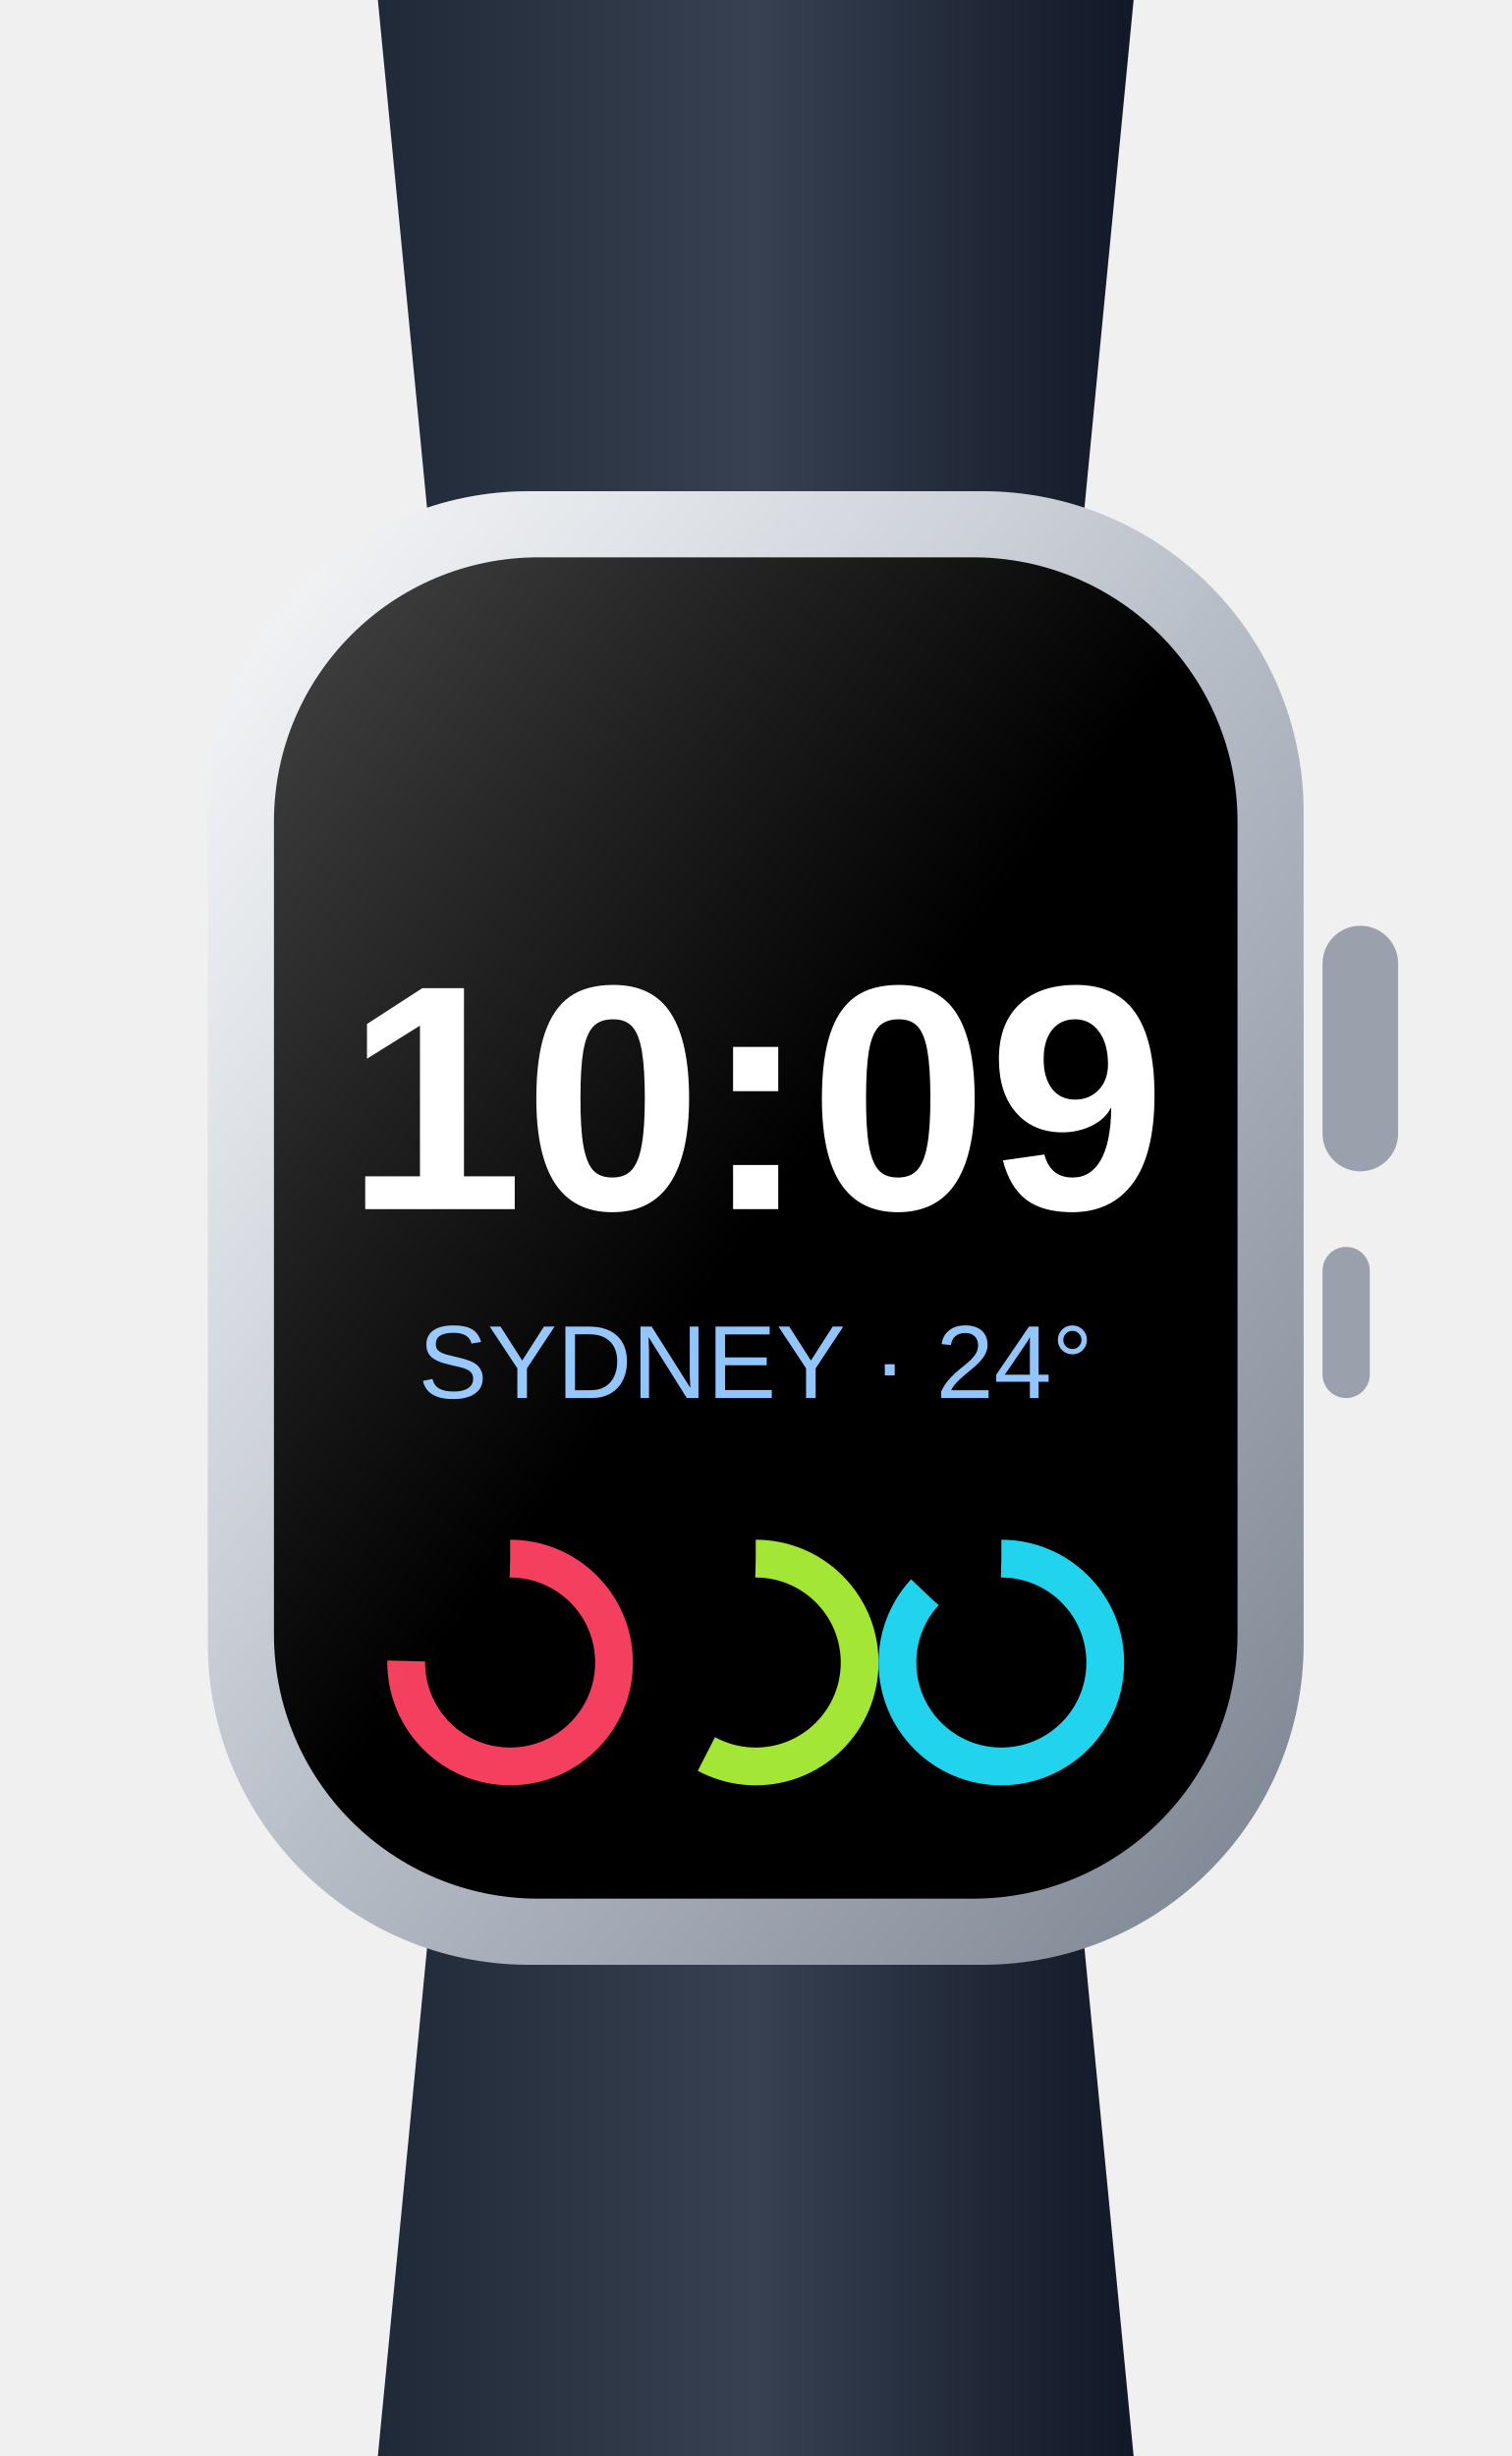
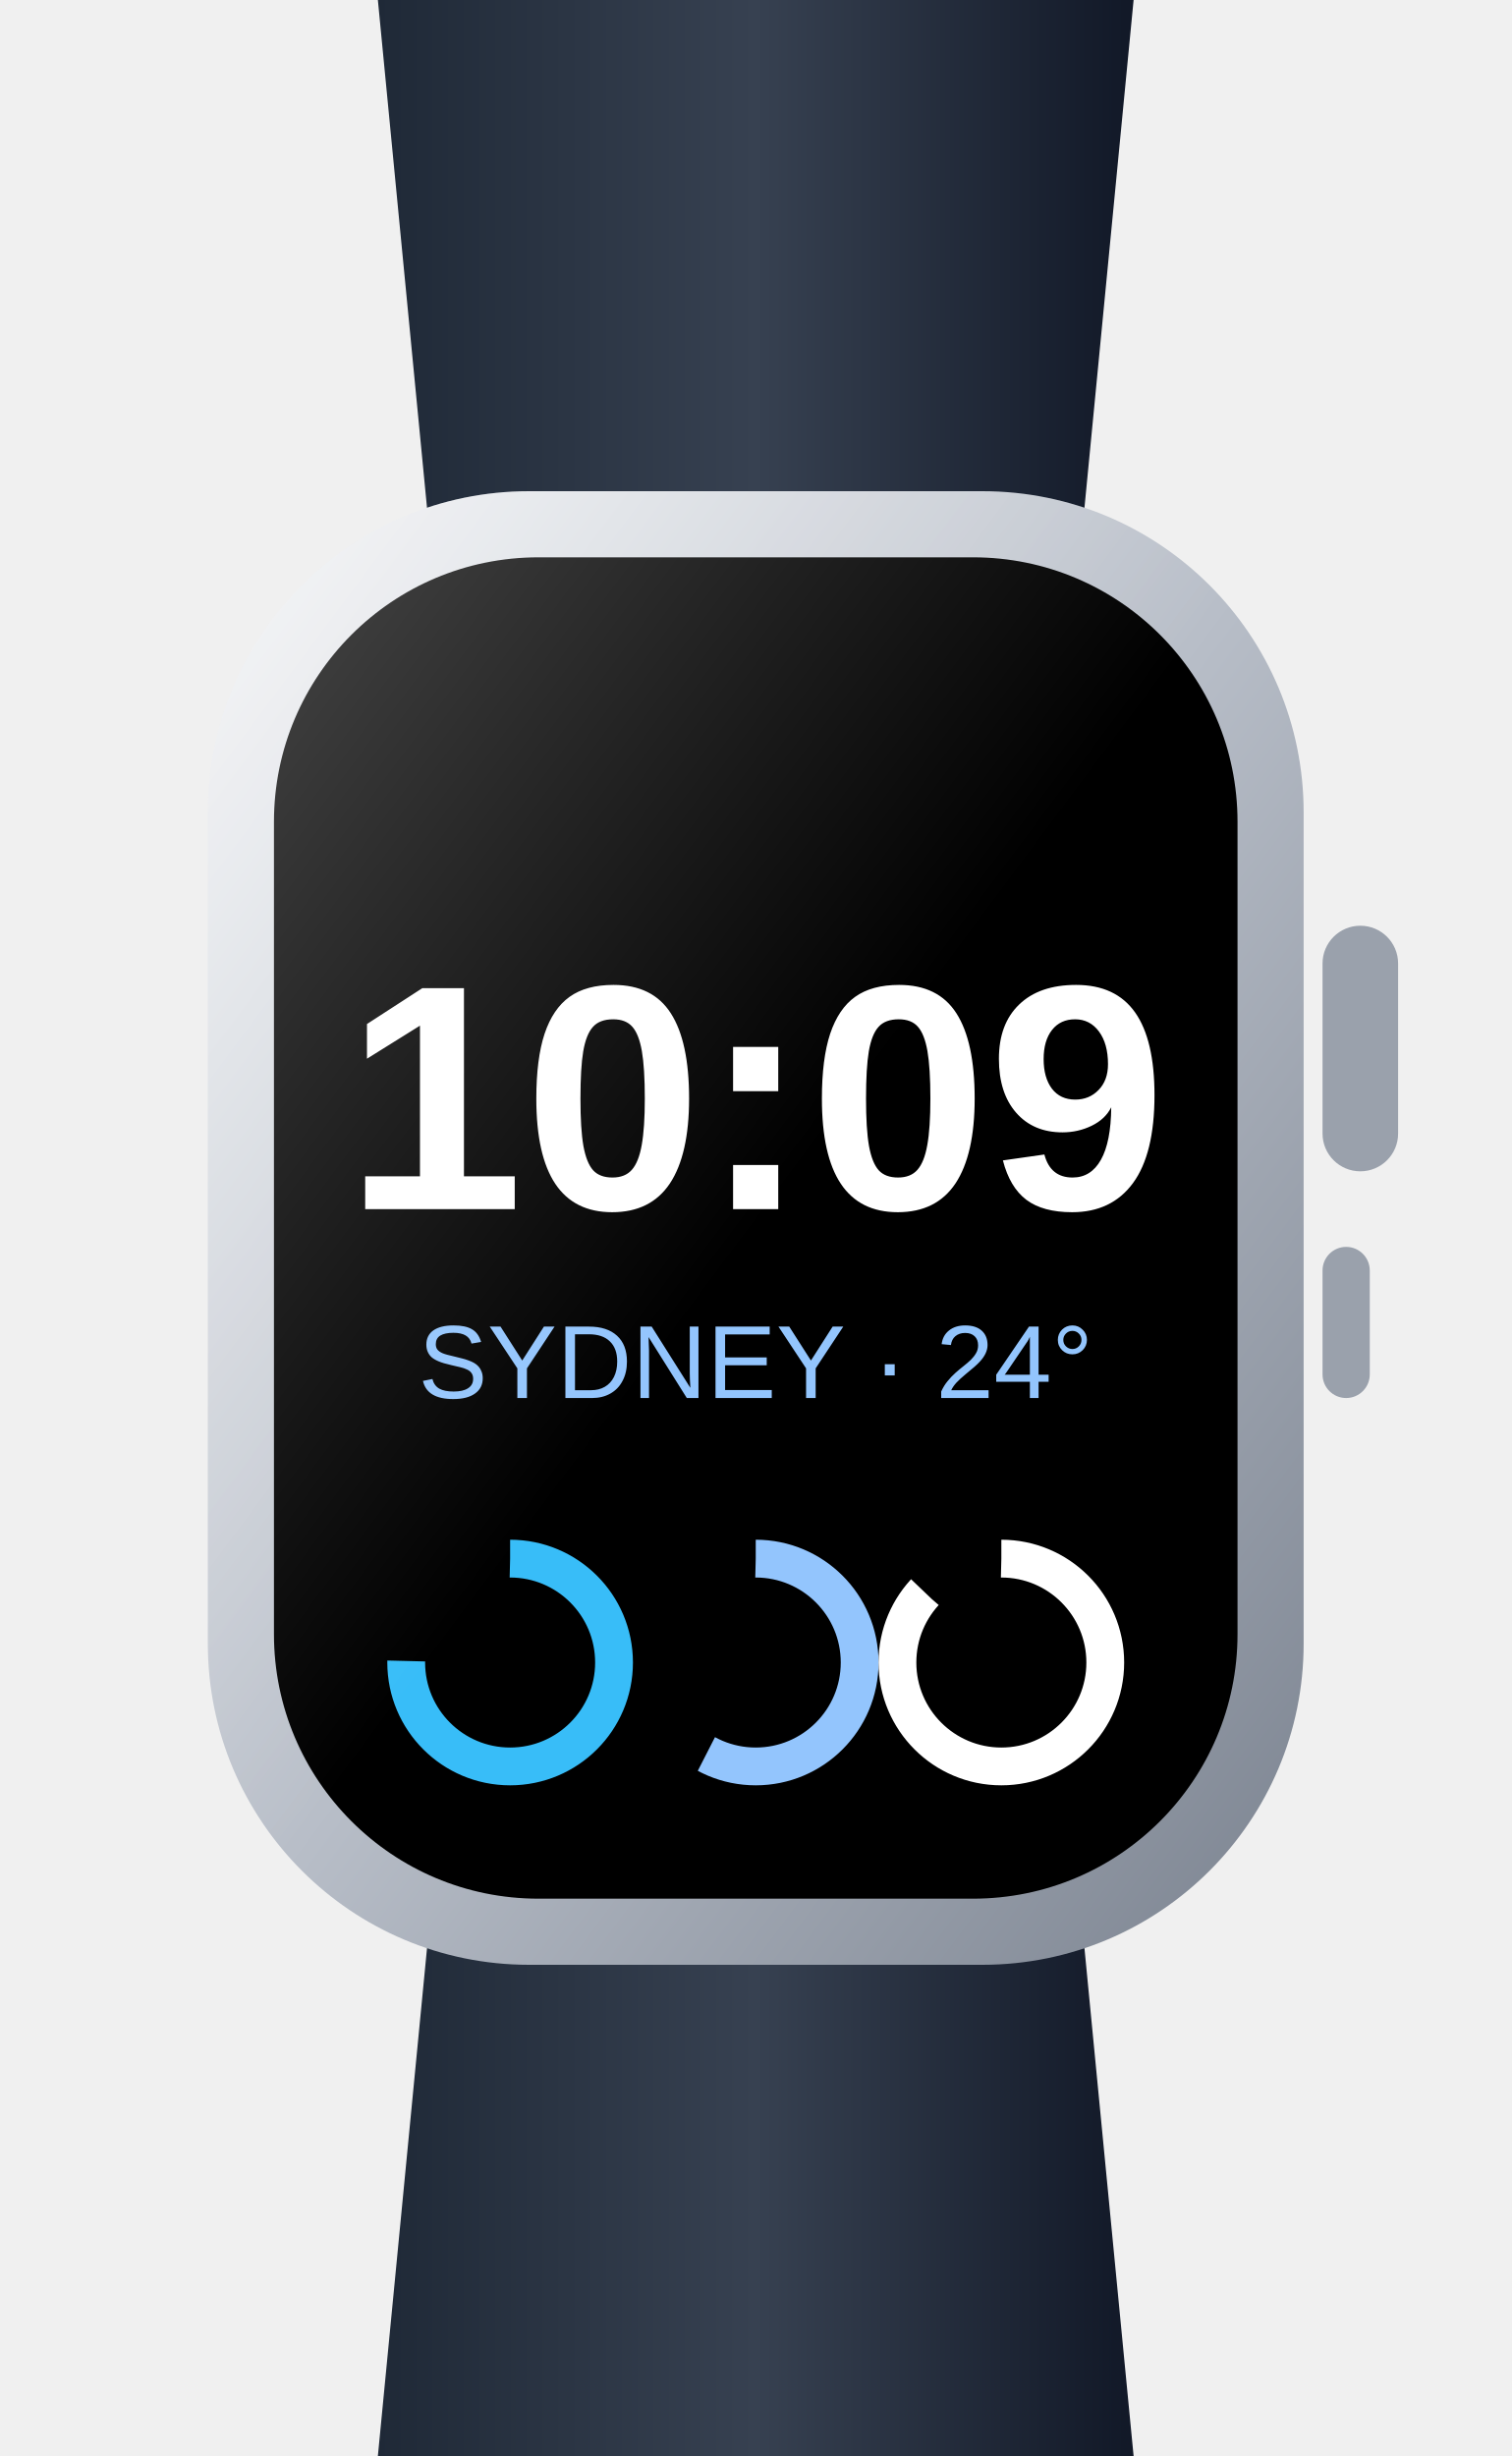
<svg xmlns="http://www.w3.org/2000/svg" viewBox="0 0 160 260">
  <defs>
    <linearGradient id="band" x1="0" y1="0" x2="1" y2="0">
      <stop offset="0" stop-color="#1F2937" />
      <stop offset=".5" stop-color="#374151" />
      <stop offset="1" stop-color="#111827" />
    </linearGradient>
    <linearGradient id="case" x1="0" y1="0" x2="1" y2="1">
      <stop offset="0" stop-color="#F3F4F6" />
      <stop offset=".5" stop-color="#B8BEC8" />
      <stop offset="1" stop-color="#7B8390" />
    </linearGradient>
    <linearGradient id="gl" x1="0" y1="0" x2="1" y2="1">
      <stop offset="0" stop-color="#fff" stop-opacity=".3" />
      <stop offset=".5" stop-color="#fff" stop-opacity="0" />
    </linearGradient>
  </defs>
  <path d="M40 0 H120 L114 62 H46 Z" fill="url(#band)" />
  <path d="M46 198 H114 L120 260 H40 Z" fill="url(#band)" />
  <rect x="22" y="52" width="116" height="156" rx="34" fill="url(#case)" />
  <rect x="140" y="98" width="8" height="26" rx="4" fill="#9AA1AC" />
  <rect x="140" y="132" width="5" height="16" rx="2.5" fill="#9AA1AC" />
  <rect x="29" y="59" width="102" height="142" rx="28" fill="#000" />
  <text x="80" y="128" text-anchor="middle" font-family="Arial, Helvetica, sans-serif" font-weight="700" font-size="34" fill="#fff">10:09</text>
  <text x="80" y="148" text-anchor="middle" font-family="Arial, Helvetica, sans-serif" font-size="11" fill="#93C5FD">SYDNEY · 24°</text>
-   <circle cx="54" cy="176" r="11" fill="none" stroke="#F43F5E" stroke-width="4" stroke-dasharray="52 70" transform="rotate(-90 54 176)" />
-   <circle cx="80" cy="176" r="11" fill="none" stroke="#A3E635" stroke-width="4" stroke-dasharray="40 70" transform="rotate(-90 80 176)" />
-   <circle cx="106" cy="176" r="11" fill="none" stroke="#22D3EE" stroke-width="4" stroke-dasharray="60 70" transform="rotate(-90 106 176)" />
+   <circle cx="54" cy="176" r="11" fill="none" stroke="#38BDF8" stroke-width="4" stroke-dasharray="52 70" transform="rotate(-90 54 176)" />
+   <circle cx="80" cy="176" r="11" fill="none" stroke="#93C5FD" stroke-width="4" stroke-dasharray="40 70" transform="rotate(-90 80 176)" />
+   <circle cx="106" cy="176" r="11" fill="none" stroke="#FFFFFF" stroke-width="4" stroke-dasharray="60 70" transform="rotate(-90 106 176)" />
  <rect x="22" y="52" width="116" height="156" rx="34" fill="url(#gl)" />
</svg>
